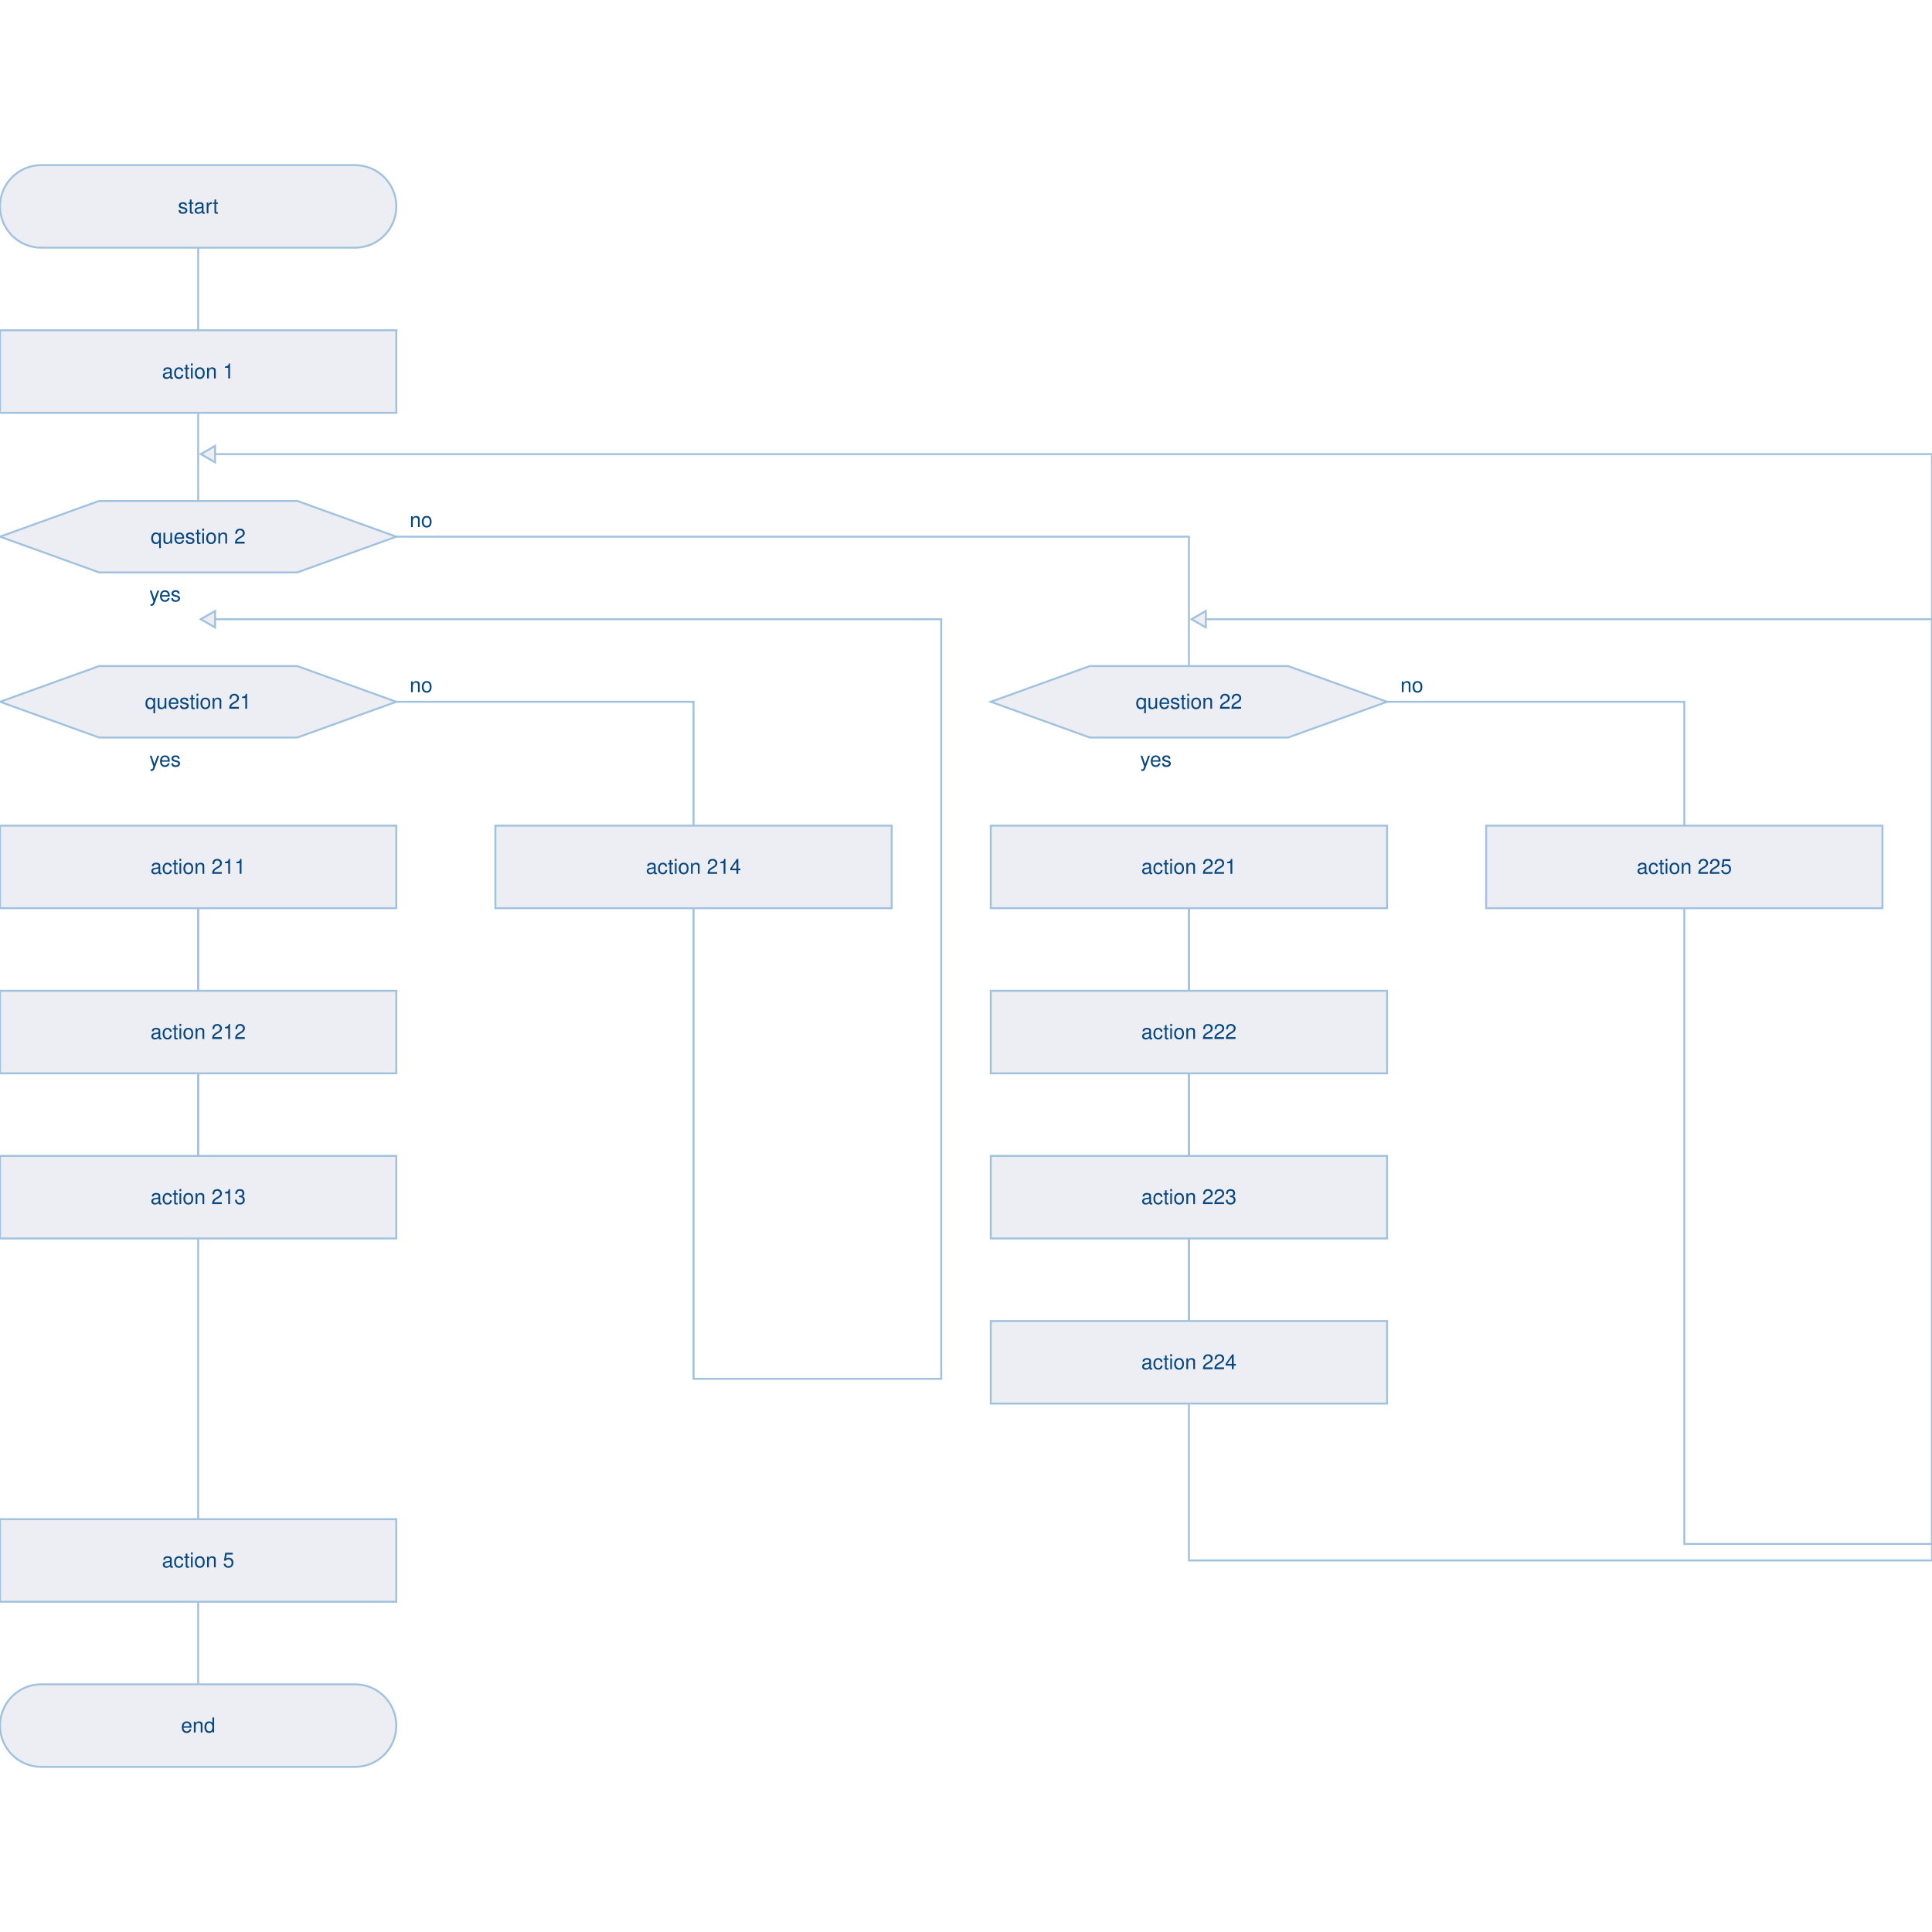
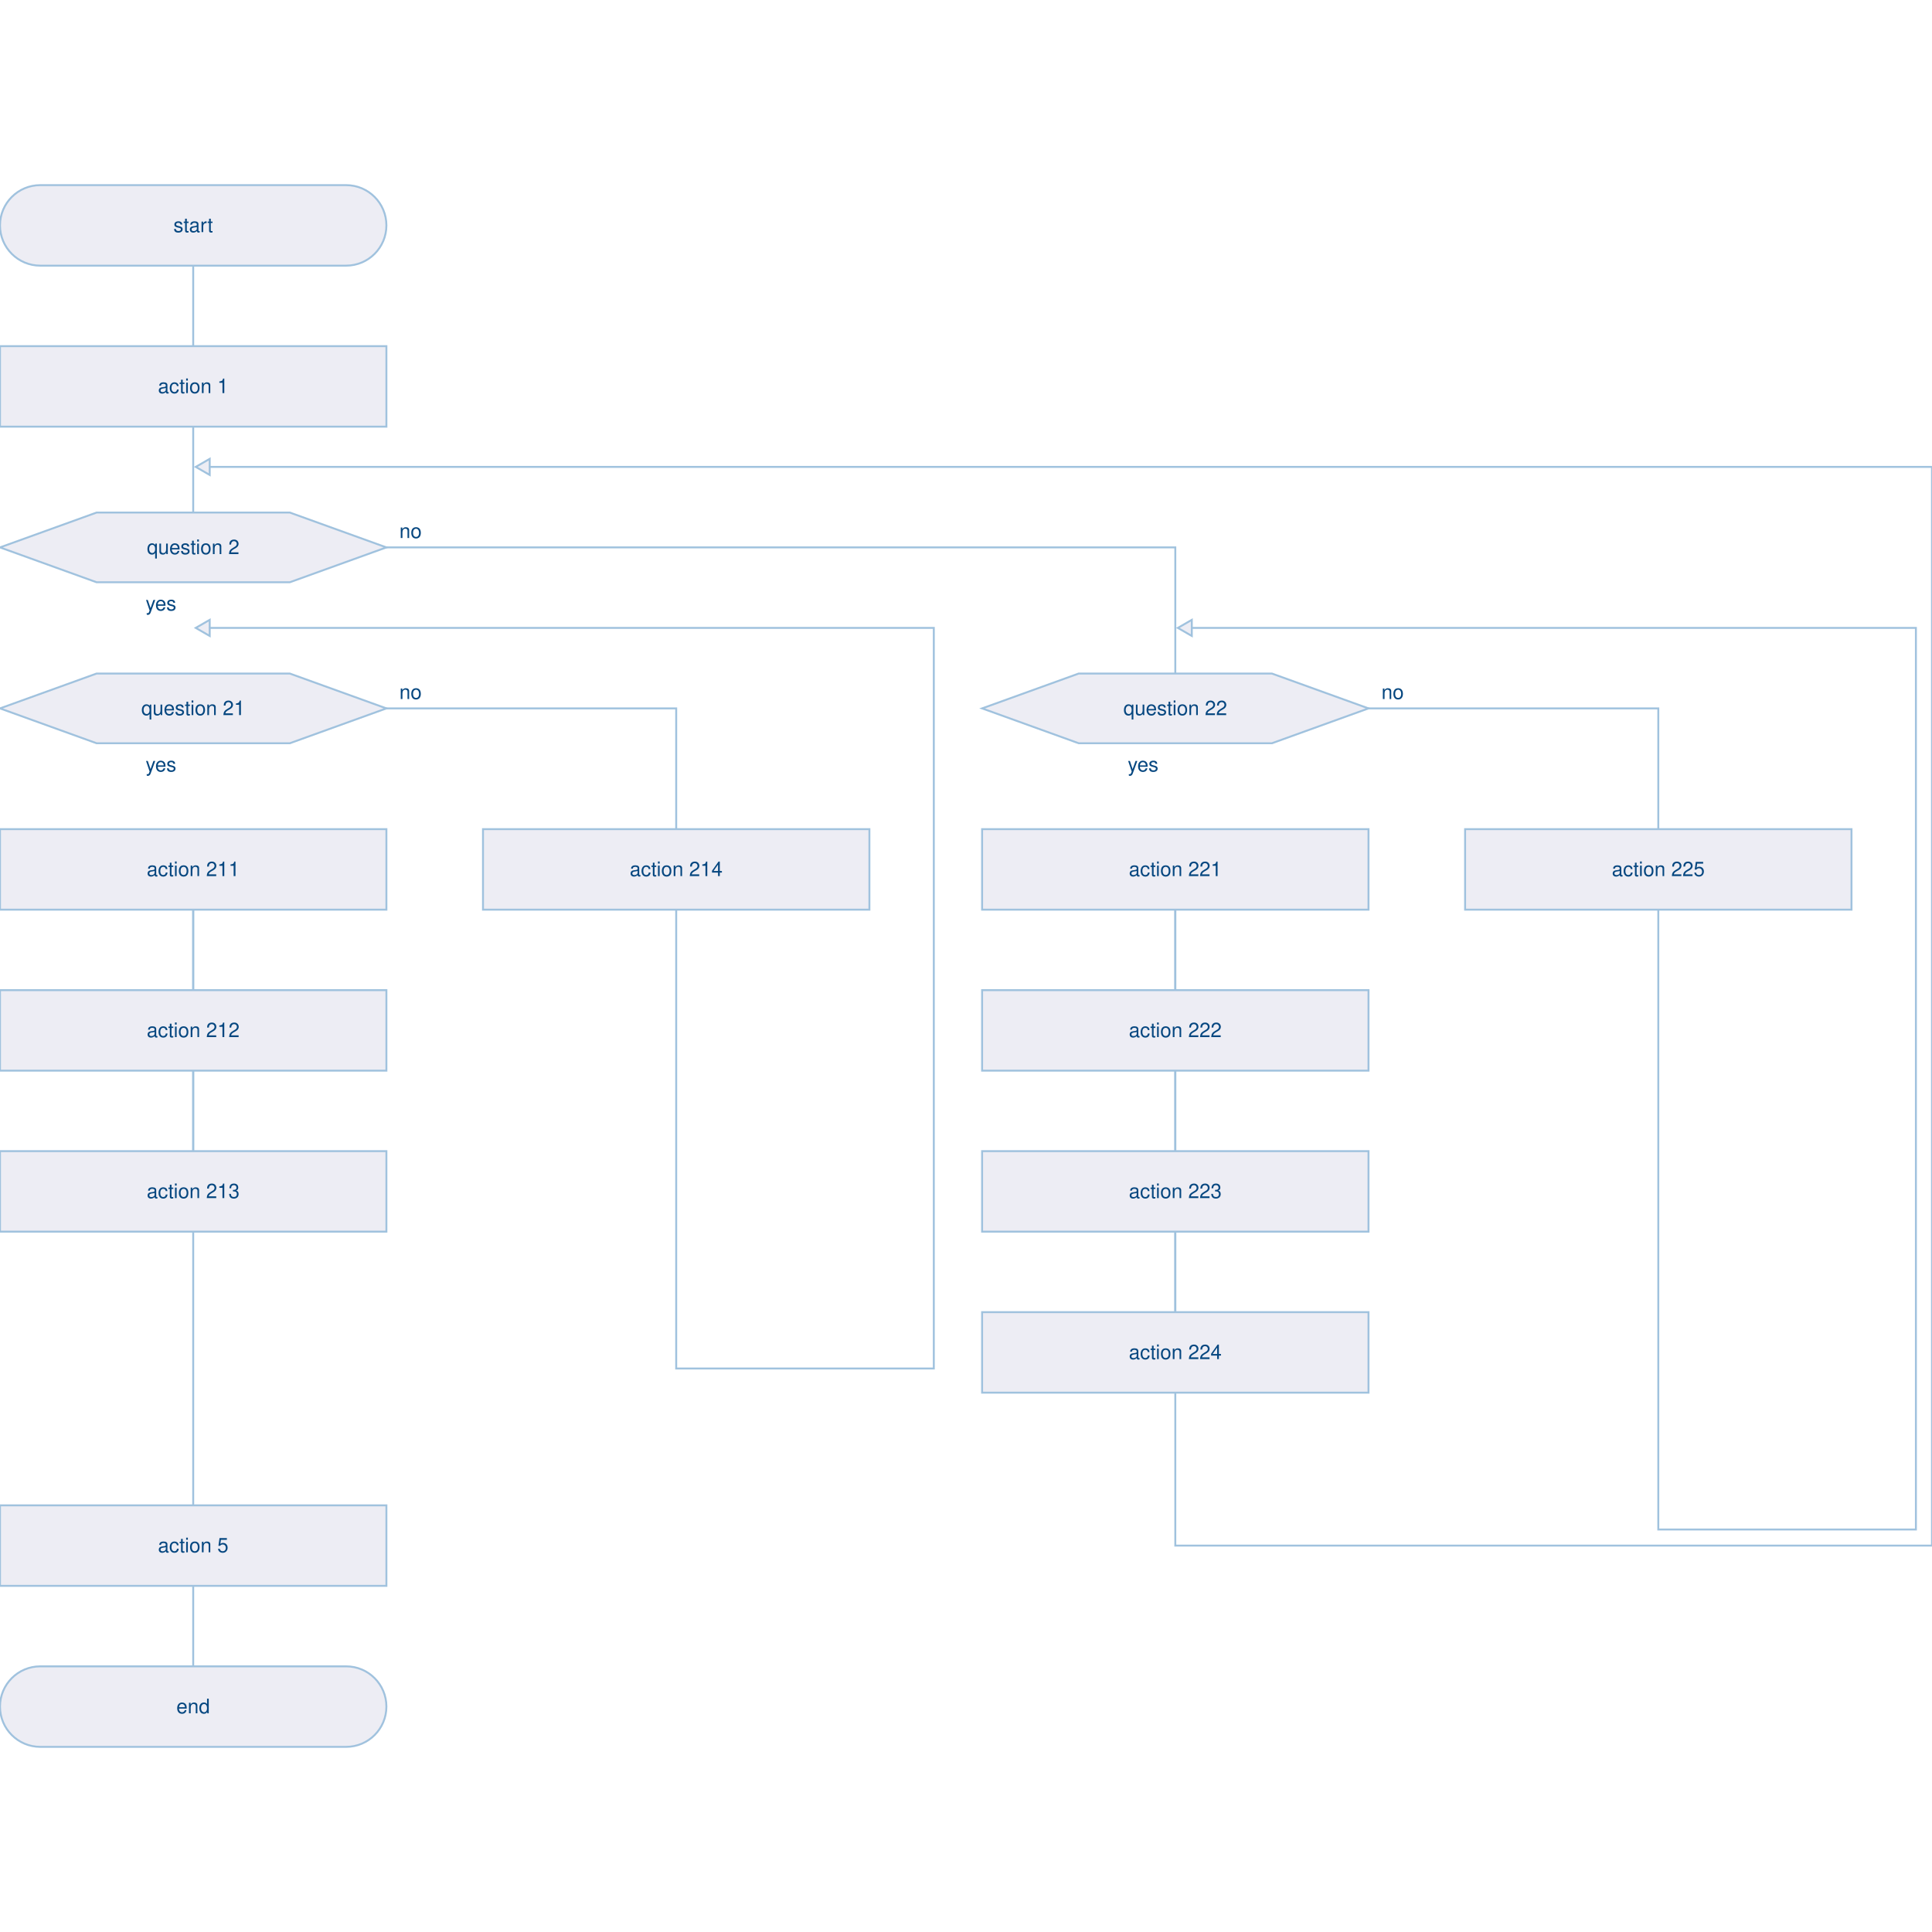
<svg xmlns="http://www.w3.org/2000/svg" font-size="1" viewBox="0.0 0.0 500.0 500.0" stroke="rgb(0,0,0)" width="500" stroke-opacity="1" height="500" version="1.1">
  <defs />
  <g stroke-linejoin="miter" fill-opacity="1.0" fill="rgb(237,237,244)" stroke="rgb(160,194,222)" stroke-linecap="butt" stroke-miterlimit="10.0" stroke-opacity="1.0" stroke-width="0.5">
-     <path d="M 55.661,158.12 l -3.701,2.137 l 3.701,2.137 Z" />
+     <path d="M 54.27,160.417 l -3.608,2.083 l 3.608,2.083 Z" />
  </g>
  <g stroke-linejoin="miter" fill-opacity="0.0" fill="rgb(0,0,0)" stroke="rgb(160,194,222)" stroke-linecap="butt" stroke-miterlimit="10.0" stroke-opacity="1.0" stroke-width="0.5">
-     <path d="M 179.487,224.359 v 132.479 h 64.103 v -196.581 h -188.094 " />
+     <path d="M 175,225 v 129.167 h 66.667 v -191.667 h -187.558 " />
  </g>
  <g stroke-linejoin="miter" fill-opacity="1.0" fill="rgb(237,237,244)" stroke="rgb(160,194,222)" stroke-linecap="butt" stroke-miterlimit="10.0" stroke-opacity="1.0" stroke-width="0.5">
-     <path d="M 312.071,158.12 l -3.701,2.137 l 3.701,2.137 Z" />
+     <path d="M 308.436,160.417 l -3.608,2.083 l 3.608,2.083 Z" />
  </g>
  <g stroke-linejoin="miter" fill-opacity="0.0" fill="rgb(0,0,0)" stroke="rgb(160,194,222)" stroke-linecap="butt" stroke-miterlimit="10.0" stroke-opacity="1.0" stroke-width="0.5">
-     <path d="M 435.897,224.359 v 175.214 h 64.103 v -239.316 h -188.094 " />
+     <path d="M 429.167,225 v 170.833 h 66.667 v -233.333 h -187.558 " />
  </g>
  <g stroke-linejoin="miter" fill-opacity="1.0" fill="rgb(237,237,244)" stroke="rgb(160,194,222)" stroke-linecap="butt" stroke-miterlimit="10.0" stroke-opacity="1.0" stroke-width="0.5">
-     <path d="M 55.661,115.385 l -3.701,2.137 l 3.701,2.137 Z" />
+     <path d="M 54.27,118.75 l -3.608,2.083 l 3.608,2.083 Z" />
  </g>
  <g stroke-linejoin="miter" fill-opacity="0.0" fill="rgb(0,0,0)" stroke="rgb(160,194,222)" stroke-linecap="butt" stroke-miterlimit="10.0" stroke-opacity="1.0" stroke-width="0.5">
-     <path d="M 307.692,224.359 v 179.487 h 192.308 v -286.325 h -444.504 " />
+     <path d="M 304.167,225 v 175 h 195.833 v -279.167 h -445.892 " />
  </g>
  <g stroke-linejoin="miter" fill-opacity="0.0" fill="rgb(0,0,0)" stroke="rgb(160,194,222)" stroke-linecap="butt" stroke-miterlimit="10.0" stroke-opacity="1.0" stroke-width="0.5">
-     <path d="M 51.282,96.154 v -42.735 " />
+     <path d="M 50,100 v -41.667 " />
  </g>
  <g stroke-linejoin="miter" fill-opacity="0.0" fill="rgb(0,0,0)" stroke="rgb(160,194,222)" stroke-linecap="butt" stroke-miterlimit="10.0" stroke-opacity="1.0" stroke-width="0.5">
-     <path d="M 51.282,138.889 v -42.735 " />
+     <path d="M 50,141.667 v -41.667 " />
  </g>
  <g stroke-linejoin="miter" fill-opacity="0.0" fill="rgb(0,0,0)" stroke="rgb(160,194,222)" stroke-linecap="butt" stroke-miterlimit="10.0" stroke-opacity="1.0" stroke-width="0.5">
-     <path d="M 51.282,403.846 v -179.487 " />
+     <path d="M 50,400 v -175 " />
  </g>
  <g stroke-linejoin="miter" fill-opacity="0.0" fill="rgb(0,0,0)" stroke="rgb(160,194,222)" stroke-linecap="butt" stroke-miterlimit="10.0" stroke-opacity="1.0" stroke-width="0.5">
-     <path d="M 51.282,446.581 v -42.735 " />
+     <path d="M 50,441.667 v -41.667 " />
  </g>
  <g stroke-linejoin="miter" fill-opacity="1.0" fill="rgb(237,237,244)" stroke="rgb(160,194,222)" stroke-linecap="butt" stroke-miterlimit="10.0" stroke-opacity="1.0" stroke-width="0.5">
-     <path d="M 102.564,446.581 h 0 c 0,-5.901 -4.783,-10.684 -10.684 -10.684h -81.197 c -5.901,-0 -10.684,4.783 -10.684 10.684h 0 c -0,5.901 4.783,10.684 10.684 10.684h 81.197 c 5.901,0 10.684,-4.783 10.684 -10.684Z" />
+     <path d="M 100,441.667 h 0 c 0,-5.753 -4.664,-10.417 -10.417 -10.417h -79.167 c -5.753,-0 -10.417,4.664 -10.417 10.417h 0 c -0,5.753 4.664,10.417 10.417 10.417h 79.167 c 5.753,0 10.417,-4.664 10.417 -10.417Z" />
  </g>
-   <g stroke-linejoin="miter" fill-opacity="1.0" font-size="5.342px" fill="rgb(6,71,128)" stroke="rgb(0,0,0)" font-weight="300" font-family="helvetica" stroke-linecap="butt" stroke-miterlimit="10.0" stroke-opacity="1.0" stroke-width="1.821">
-     <text transform="matrix(1,0,0,1,51.2821,446.5812)" stroke="none" dominant-baseline="middle" text-anchor="middle">end</text>
+   <g stroke-linejoin="miter" fill-opacity="1.0" font-size="5.208px" fill="rgb(6,71,128)" stroke="rgb(0,0,0)" font-weight="300" font-family="helvetica" stroke-linecap="butt" stroke-miterlimit="10.0" stroke-opacity="1.0" stroke-width="1.798">
+     <text transform="matrix(1,0,0,1,50,441.6667)" stroke="none" dominant-baseline="middle" text-anchor="middle">end</text>
  </g>
  <g stroke-linejoin="miter" fill-opacity="1.0" fill="rgb(237,237,244)" stroke="rgb(160,194,222)" stroke-linecap="butt" stroke-miterlimit="10.0" stroke-opacity="1.0" stroke-width="0.5">
-     <path d="M 102.564,414.53 l -0,-21.367 h -102.564 l -0,21.367 Z" />
+     <path d="M 100,410.417 l -0,-20.833 h -100 l -0,20.833 Z" />
  </g>
-   <g stroke-linejoin="miter" fill-opacity="1.0" font-size="5.342px" fill="rgb(6,71,128)" stroke="rgb(0,0,0)" font-weight="300" font-family="helvetica" stroke-linecap="butt" stroke-miterlimit="10.0" stroke-opacity="1.0" stroke-width="1.821">
-     <text transform="matrix(1,0,0,1,51.2821,403.8462)" stroke="none" dominant-baseline="middle" text-anchor="middle">action 5</text>
+   <g stroke-linejoin="miter" fill-opacity="1.0" font-size="5.208px" fill="rgb(6,71,128)" stroke="rgb(0,0,0)" font-weight="300" font-family="helvetica" stroke-linecap="butt" stroke-miterlimit="10.0" stroke-opacity="1.0" stroke-width="1.798">
+     <text transform="matrix(1,0,0,1,50,400)" stroke="none" dominant-baseline="middle" text-anchor="middle">action 5</text>
  </g>
  <g stroke-linejoin="miter" fill-opacity="0.0" fill="rgb(0,0,0)" stroke="rgb(160,194,222)" stroke-linecap="butt" stroke-miterlimit="10.0" stroke-opacity="1.0" stroke-width="0.5">
-     <path d="M 307.692,181.624 v -42.735 h -256.41 " />
+     <path d="M 304.167,183.333 v -41.667 h -254.167 " />
  </g>
  <g stroke-linejoin="miter" fill-opacity="0.0" fill="rgb(0,0,0)" stroke="rgb(160,194,222)" stroke-linecap="butt" stroke-miterlimit="10.0" stroke-opacity="1.0" stroke-width="0.5">
-     <path d="M 435.897,224.359 v -42.735 h -128.205 " />
+     <path d="M 429.167,225 v -41.667 h -125 " />
  </g>
  <g stroke-linejoin="miter" fill-opacity="1.0" fill="rgb(237,237,244)" stroke="rgb(160,194,222)" stroke-linecap="butt" stroke-miterlimit="10.0" stroke-opacity="1.0" stroke-width="0.5">
-     <path d="M 487.18,235.043 l -0,-21.367 h -102.564 l -0,21.367 Z" />
+     <path d="M 479.167,235.417 l -0,-20.833 h -100 l -0,20.833 Z" />
  </g>
-   <g stroke-linejoin="miter" fill-opacity="1.0" font-size="5.342px" fill="rgb(6,71,128)" stroke="rgb(0,0,0)" font-weight="300" font-family="helvetica" stroke-linecap="butt" stroke-miterlimit="10.0" stroke-opacity="1.0" stroke-width="1.821">
-     <text transform="matrix(1,0,0,1,435.8974,224.359)" stroke="none" dominant-baseline="middle" text-anchor="middle">action 225</text>
+   <g stroke-linejoin="miter" fill-opacity="1.0" font-size="5.208px" fill="rgb(6,71,128)" stroke="rgb(0,0,0)" font-weight="300" font-family="helvetica" stroke-linecap="butt" stroke-miterlimit="10.0" stroke-opacity="1.0" stroke-width="1.798">
+     <text transform="matrix(1,0,0,1,429.1667,225)" stroke="none" dominant-baseline="middle" text-anchor="middle">action 225</text>
  </g>
  <g stroke-linejoin="miter" fill-opacity="0.0" fill="rgb(0,0,0)" stroke="rgb(160,194,222)" stroke-linecap="butt" stroke-miterlimit="10.0" stroke-opacity="1.0" stroke-width="0.5">
-     <path d="M 307.692,267.094 v -42.735 " />
+     <path d="M 304.167,266.667 v -41.667 " />
  </g>
  <g stroke-linejoin="miter" fill-opacity="0.0" fill="rgb(0,0,0)" stroke="rgb(160,194,222)" stroke-linecap="butt" stroke-miterlimit="10.0" stroke-opacity="1.0" stroke-width="0.5">
-     <path d="M 307.692,309.829 v -42.735 " />
+     <path d="M 304.167,308.333 v -41.667 " />
  </g>
  <g stroke-linejoin="miter" fill-opacity="0.0" fill="rgb(0,0,0)" stroke="rgb(160,194,222)" stroke-linecap="butt" stroke-miterlimit="10.0" stroke-opacity="1.0" stroke-width="0.5">
-     <path d="M 307.692,352.564 v -42.735 " />
+     <path d="M 304.167,350 v -41.667 " />
  </g>
  <g stroke-linejoin="miter" fill-opacity="1.0" fill="rgb(237,237,244)" stroke="rgb(160,194,222)" stroke-linecap="butt" stroke-miterlimit="10.0" stroke-opacity="1.0" stroke-width="0.5">
-     <path d="M 358.974,363.248 l -0,-21.367 h -102.564 l -0,21.367 Z" />
+     <path d="M 354.167,360.417 l -0,-20.833 h -100 l -0,20.833 Z" />
  </g>
-   <g stroke-linejoin="miter" fill-opacity="1.0" font-size="5.342px" fill="rgb(6,71,128)" stroke="rgb(0,0,0)" font-weight="300" font-family="helvetica" stroke-linecap="butt" stroke-miterlimit="10.0" stroke-opacity="1.0" stroke-width="1.821">
-     <text transform="matrix(1,0,0,1,307.6923,352.5641)" stroke="none" dominant-baseline="middle" text-anchor="middle">action 224</text>
+   <g stroke-linejoin="miter" fill-opacity="1.0" font-size="5.208px" fill="rgb(6,71,128)" stroke="rgb(0,0,0)" font-weight="300" font-family="helvetica" stroke-linecap="butt" stroke-miterlimit="10.0" stroke-opacity="1.0" stroke-width="1.798">
+     <text transform="matrix(1,0,0,1,304.1667,350)" stroke="none" dominant-baseline="middle" text-anchor="middle">action 224</text>
  </g>
  <g stroke-linejoin="miter" fill-opacity="1.0" fill="rgb(237,237,244)" stroke="rgb(160,194,222)" stroke-linecap="butt" stroke-miterlimit="10.0" stroke-opacity="1.0" stroke-width="0.5">
-     <path d="M 358.974,320.513 l -0,-21.367 h -102.564 l -0,21.367 Z" />
+     <path d="M 354.167,318.75 l -0,-20.833 h -100 l -0,20.833 Z" />
  </g>
-   <g stroke-linejoin="miter" fill-opacity="1.0" font-size="5.342px" fill="rgb(6,71,128)" stroke="rgb(0,0,0)" font-weight="300" font-family="helvetica" stroke-linecap="butt" stroke-miterlimit="10.0" stroke-opacity="1.0" stroke-width="1.821">
-     <text transform="matrix(1,0,0,1,307.6923,309.8291)" stroke="none" dominant-baseline="middle" text-anchor="middle">action 223</text>
+   <g stroke-linejoin="miter" fill-opacity="1.0" font-size="5.208px" fill="rgb(6,71,128)" stroke="rgb(0,0,0)" font-weight="300" font-family="helvetica" stroke-linecap="butt" stroke-miterlimit="10.0" stroke-opacity="1.0" stroke-width="1.798">
+     <text transform="matrix(1,0,0,1,304.1667,308.3333)" stroke="none" dominant-baseline="middle" text-anchor="middle">action 223</text>
  </g>
  <g stroke-linejoin="miter" fill-opacity="1.0" fill="rgb(237,237,244)" stroke="rgb(160,194,222)" stroke-linecap="butt" stroke-miterlimit="10.0" stroke-opacity="1.0" stroke-width="0.5">
-     <path d="M 358.974,277.778 l -0,-21.367 h -102.564 l -0,21.367 Z" />
+     <path d="M 354.167,277.083 l -0,-20.833 h -100 l -0,20.833 Z" />
  </g>
-   <g stroke-linejoin="miter" fill-opacity="1.0" font-size="5.342px" fill="rgb(6,71,128)" stroke="rgb(0,0,0)" font-weight="300" font-family="helvetica" stroke-linecap="butt" stroke-miterlimit="10.0" stroke-opacity="1.0" stroke-width="1.821">
-     <text transform="matrix(1,0,0,1,307.6923,267.094)" stroke="none" dominant-baseline="middle" text-anchor="middle">action 222</text>
+   <g stroke-linejoin="miter" fill-opacity="1.0" font-size="5.208px" fill="rgb(6,71,128)" stroke="rgb(0,0,0)" font-weight="300" font-family="helvetica" stroke-linecap="butt" stroke-miterlimit="10.0" stroke-opacity="1.0" stroke-width="1.798">
+     <text transform="matrix(1,0,0,1,304.1667,266.6667)" stroke="none" dominant-baseline="middle" text-anchor="middle">action 222</text>
  </g>
  <g stroke-linejoin="miter" fill-opacity="1.0" fill="rgb(237,237,244)" stroke="rgb(160,194,222)" stroke-linecap="butt" stroke-miterlimit="10.0" stroke-opacity="1.0" stroke-width="0.5">
-     <path d="M 358.974,235.043 l -0,-21.367 h -102.564 l -0,21.367 Z" />
+     <path d="M 354.167,235.417 l -0,-20.833 h -100 l -0,20.833 Z" />
  </g>
-   <g stroke-linejoin="miter" fill-opacity="1.0" font-size="5.342px" fill="rgb(6,71,128)" stroke="rgb(0,0,0)" font-weight="300" font-family="helvetica" stroke-linecap="butt" stroke-miterlimit="10.0" stroke-opacity="1.0" stroke-width="1.821">
-     <text transform="matrix(1,0,0,1,307.6923,224.359)" stroke="none" dominant-baseline="middle" text-anchor="middle">action 221</text>
+   <g stroke-linejoin="miter" fill-opacity="1.0" font-size="5.208px" fill="rgb(6,71,128)" stroke="rgb(0,0,0)" font-weight="300" font-family="helvetica" stroke-linecap="butt" stroke-miterlimit="10.0" stroke-opacity="1.0" stroke-width="1.798">
+     <text transform="matrix(1,0,0,1,304.1667,225)" stroke="none" dominant-baseline="middle" text-anchor="middle">action 221</text>
  </g>
-   <g stroke-linejoin="miter" fill-opacity="1.0" font-size="5.342px" fill="rgb(6,71,128)" stroke="rgb(0,0,0)" font-weight="300" font-family="helvetica" stroke-linecap="butt" stroke-miterlimit="10.0" stroke-opacity="1.0" stroke-width="1.821">
-     <text transform="matrix(1,0,0,1,365.3846,177.3504)" stroke="none" dominant-baseline="middle" text-anchor="middle">no</text>
+   <g stroke-linejoin="miter" fill-opacity="1.0" font-size="5.208px" fill="rgb(6,71,128)" stroke="rgb(0,0,0)" font-weight="300" font-family="helvetica" stroke-linecap="butt" stroke-miterlimit="10.0" stroke-opacity="1.0" stroke-width="1.798">
+     <text transform="matrix(1,0,0,1,360.4167,179.1667)" stroke="none" dominant-baseline="middle" text-anchor="middle">no</text>
  </g>
-   <g stroke-linejoin="miter" fill-opacity="1.0" font-size="5.342px" fill="rgb(6,71,128)" stroke="rgb(0,0,0)" font-weight="300" font-family="helvetica" stroke-linecap="butt" stroke-miterlimit="10.0" stroke-opacity="1.0" stroke-width="1.821">
-     <text transform="matrix(1,0,0,1,299.1453,196.5812)" stroke="none" dominant-baseline="middle" text-anchor="middle">yes</text>
+   <g stroke-linejoin="miter" fill-opacity="1.0" font-size="5.208px" fill="rgb(6,71,128)" stroke="rgb(0,0,0)" font-weight="300" font-family="helvetica" stroke-linecap="butt" stroke-miterlimit="10.0" stroke-opacity="1.0" stroke-width="1.798">
+     <text transform="matrix(1,0,0,1,295.8333,197.9167)" stroke="none" dominant-baseline="middle" text-anchor="middle">yes</text>
  </g>
  <g stroke-linejoin="miter" fill-opacity="1.0" fill="rgb(237,237,244)" stroke="rgb(160,194,222)" stroke-linecap="butt" stroke-miterlimit="10.0" stroke-opacity="1.0" stroke-width="0.5">
-     <path d="M 333.333,190.876 l 25.641,-9.252 l -25.641,-9.252 l -51.282,-0 l -25.641,9.252 l 25.641,9.252 Z" />
+     <path d="M 329.167,192.354 l 25,-9.021 l -25,-9.021 l -50,-0 l -25,9.021 l 25,9.021 Z" />
  </g>
-   <g stroke-linejoin="miter" fill-opacity="1.0" font-size="5.342px" fill="rgb(6,71,128)" stroke="rgb(0,0,0)" font-weight="300" font-family="helvetica" stroke-linecap="butt" stroke-miterlimit="10.0" stroke-opacity="1.0" stroke-width="1.821">
-     <text transform="matrix(1,0,0,1,307.6923,181.6239)" stroke="none" dominant-baseline="middle" text-anchor="middle">question 22</text>
+   <g stroke-linejoin="miter" fill-opacity="1.0" font-size="5.208px" fill="rgb(6,71,128)" stroke="rgb(0,0,0)" font-weight="300" font-family="helvetica" stroke-linecap="butt" stroke-miterlimit="10.0" stroke-opacity="1.0" stroke-width="1.798">
+     <text transform="matrix(1,0,0,1,304.1667,183.3333)" stroke="none" dominant-baseline="middle" text-anchor="middle">question 22</text>
  </g>
  <g stroke-linejoin="miter" fill-opacity="0.0" fill="rgb(0,0,0)" stroke="rgb(160,194,222)" stroke-linecap="butt" stroke-miterlimit="10.0" stroke-opacity="1.0" stroke-width="0.5">
-     <path d="M 179.487,224.359 v -42.735 h -128.205 " />
+     <path d="M 175,225 v -41.667 h -125 " />
  </g>
  <g stroke-linejoin="miter" fill-opacity="1.0" fill="rgb(237,237,244)" stroke="rgb(160,194,222)" stroke-linecap="butt" stroke-miterlimit="10.0" stroke-opacity="1.0" stroke-width="0.5">
-     <path d="M 230.769,235.043 l -0,-21.367 h -102.564 l -0,21.367 Z" />
+     <path d="M 225,235.417 l -0,-20.833 h -100 l -0,20.833 Z" />
  </g>
-   <g stroke-linejoin="miter" fill-opacity="1.0" font-size="5.342px" fill="rgb(6,71,128)" stroke="rgb(0,0,0)" font-weight="300" font-family="helvetica" stroke-linecap="butt" stroke-miterlimit="10.0" stroke-opacity="1.0" stroke-width="1.821">
-     <text transform="matrix(1,0,0,1,179.4872,224.359)" stroke="none" dominant-baseline="middle" text-anchor="middle">action 214</text>
+   <g stroke-linejoin="miter" fill-opacity="1.0" font-size="5.208px" fill="rgb(6,71,128)" stroke="rgb(0,0,0)" font-weight="300" font-family="helvetica" stroke-linecap="butt" stroke-miterlimit="10.0" stroke-opacity="1.0" stroke-width="1.798">
+     <text transform="matrix(1,0,0,1,175,225)" stroke="none" dominant-baseline="middle" text-anchor="middle">action 214</text>
  </g>
  <g stroke-linejoin="miter" fill-opacity="0.0" fill="rgb(0,0,0)" stroke="rgb(160,194,222)" stroke-linecap="butt" stroke-miterlimit="10.0" stroke-opacity="1.0" stroke-width="0.5">
-     <path d="M 51.282,267.094 v -42.735 " />
+     <path d="M 50,266.667 v -41.667 " />
  </g>
  <g stroke-linejoin="miter" fill-opacity="0.0" fill="rgb(0,0,0)" stroke="rgb(160,194,222)" stroke-linecap="butt" stroke-miterlimit="10.0" stroke-opacity="1.0" stroke-width="0.5">
-     <path d="M 51.282,309.829 v -42.735 " />
+     <path d="M 50,308.333 v -41.667 " />
  </g>
  <g stroke-linejoin="miter" fill-opacity="1.0" fill="rgb(237,237,244)" stroke="rgb(160,194,222)" stroke-linecap="butt" stroke-miterlimit="10.0" stroke-opacity="1.0" stroke-width="0.5">
-     <path d="M 102.564,320.513 l -0,-21.367 h -102.564 l -0,21.367 Z" />
+     <path d="M 100,318.75 l -0,-20.833 h -100 l -0,20.833 Z" />
  </g>
-   <g stroke-linejoin="miter" fill-opacity="1.0" font-size="5.342px" fill="rgb(6,71,128)" stroke="rgb(0,0,0)" font-weight="300" font-family="helvetica" stroke-linecap="butt" stroke-miterlimit="10.0" stroke-opacity="1.0" stroke-width="1.821">
-     <text transform="matrix(1,0,0,1,51.2821,309.8291)" stroke="none" dominant-baseline="middle" text-anchor="middle">action 213</text>
+   <g stroke-linejoin="miter" fill-opacity="1.0" font-size="5.208px" fill="rgb(6,71,128)" stroke="rgb(0,0,0)" font-weight="300" font-family="helvetica" stroke-linecap="butt" stroke-miterlimit="10.0" stroke-opacity="1.0" stroke-width="1.798">
+     <text transform="matrix(1,0,0,1,50,308.3333)" stroke="none" dominant-baseline="middle" text-anchor="middle">action 213</text>
  </g>
  <g stroke-linejoin="miter" fill-opacity="1.0" fill="rgb(237,237,244)" stroke="rgb(160,194,222)" stroke-linecap="butt" stroke-miterlimit="10.0" stroke-opacity="1.0" stroke-width="0.5">
-     <path d="M 102.564,277.778 l -0,-21.367 h -102.564 l -0,21.367 Z" />
+     <path d="M 100,277.083 l -0,-20.833 h -100 l -0,20.833 Z" />
  </g>
-   <g stroke-linejoin="miter" fill-opacity="1.0" font-size="5.342px" fill="rgb(6,71,128)" stroke="rgb(0,0,0)" font-weight="300" font-family="helvetica" stroke-linecap="butt" stroke-miterlimit="10.0" stroke-opacity="1.0" stroke-width="1.821">
-     <text transform="matrix(1,0,0,1,51.2821,267.094)" stroke="none" dominant-baseline="middle" text-anchor="middle">action 212</text>
+   <g stroke-linejoin="miter" fill-opacity="1.0" font-size="5.208px" fill="rgb(6,71,128)" stroke="rgb(0,0,0)" font-weight="300" font-family="helvetica" stroke-linecap="butt" stroke-miterlimit="10.0" stroke-opacity="1.0" stroke-width="1.798">
+     <text transform="matrix(1,0,0,1,50,266.6667)" stroke="none" dominant-baseline="middle" text-anchor="middle">action 212</text>
  </g>
  <g stroke-linejoin="miter" fill-opacity="1.0" fill="rgb(237,237,244)" stroke="rgb(160,194,222)" stroke-linecap="butt" stroke-miterlimit="10.0" stroke-opacity="1.0" stroke-width="0.5">
-     <path d="M 102.564,235.043 l -0,-21.367 h -102.564 l -0,21.367 Z" />
+     <path d="M 100,235.417 l -0,-20.833 h -100 l -0,20.833 Z" />
  </g>
-   <g stroke-linejoin="miter" fill-opacity="1.0" font-size="5.342px" fill="rgb(6,71,128)" stroke="rgb(0,0,0)" font-weight="300" font-family="helvetica" stroke-linecap="butt" stroke-miterlimit="10.0" stroke-opacity="1.0" stroke-width="1.821">
-     <text transform="matrix(1,0,0,1,51.2821,224.359)" stroke="none" dominant-baseline="middle" text-anchor="middle">action 211</text>
+   <g stroke-linejoin="miter" fill-opacity="1.0" font-size="5.208px" fill="rgb(6,71,128)" stroke="rgb(0,0,0)" font-weight="300" font-family="helvetica" stroke-linecap="butt" stroke-miterlimit="10.0" stroke-opacity="1.0" stroke-width="1.798">
+     <text transform="matrix(1,0,0,1,50,225)" stroke="none" dominant-baseline="middle" text-anchor="middle">action 211</text>
  </g>
-   <g stroke-linejoin="miter" fill-opacity="1.0" font-size="5.342px" fill="rgb(6,71,128)" stroke="rgb(0,0,0)" font-weight="300" font-family="helvetica" stroke-linecap="butt" stroke-miterlimit="10.0" stroke-opacity="1.0" stroke-width="1.821">
-     <text transform="matrix(1,0,0,1,108.9744,177.3504)" stroke="none" dominant-baseline="middle" text-anchor="middle">no</text>
+   <g stroke-linejoin="miter" fill-opacity="1.0" font-size="5.208px" fill="rgb(6,71,128)" stroke="rgb(0,0,0)" font-weight="300" font-family="helvetica" stroke-linecap="butt" stroke-miterlimit="10.0" stroke-opacity="1.0" stroke-width="1.798">
+     <text transform="matrix(1,0,0,1,106.25,179.1667)" stroke="none" dominant-baseline="middle" text-anchor="middle">no</text>
  </g>
-   <g stroke-linejoin="miter" fill-opacity="1.0" font-size="5.342px" fill="rgb(6,71,128)" stroke="rgb(0,0,0)" font-weight="300" font-family="helvetica" stroke-linecap="butt" stroke-miterlimit="10.0" stroke-opacity="1.0" stroke-width="1.821">
-     <text transform="matrix(1,0,0,1,42.735,196.5812)" stroke="none" dominant-baseline="middle" text-anchor="middle">yes</text>
+   <g stroke-linejoin="miter" fill-opacity="1.0" font-size="5.208px" fill="rgb(6,71,128)" stroke="rgb(0,0,0)" font-weight="300" font-family="helvetica" stroke-linecap="butt" stroke-miterlimit="10.0" stroke-opacity="1.0" stroke-width="1.798">
+     <text transform="matrix(1,0,0,1,41.6667,197.9167)" stroke="none" dominant-baseline="middle" text-anchor="middle">yes</text>
  </g>
  <g stroke-linejoin="miter" fill-opacity="1.0" fill="rgb(237,237,244)" stroke="rgb(160,194,222)" stroke-linecap="butt" stroke-miterlimit="10.0" stroke-opacity="1.0" stroke-width="0.5">
-     <path d="M 76.923,190.876 l 25.641,-9.252 l -25.641,-9.252 l -51.282,-0 l -25.641,9.252 l 25.641,9.252 Z" />
+     <path d="M 75,192.354 l 25,-9.021 l -25,-9.021 l -50,-0 l -25,9.021 l 25,9.021 Z" />
  </g>
-   <g stroke-linejoin="miter" fill-opacity="1.0" font-size="5.342px" fill="rgb(6,71,128)" stroke="rgb(0,0,0)" font-weight="300" font-family="helvetica" stroke-linecap="butt" stroke-miterlimit="10.0" stroke-opacity="1.0" stroke-width="1.821">
-     <text transform="matrix(1,0,0,1,51.2821,181.6239)" stroke="none" dominant-baseline="middle" text-anchor="middle">question 21</text>
+   <g stroke-linejoin="miter" fill-opacity="1.0" font-size="5.208px" fill="rgb(6,71,128)" stroke="rgb(0,0,0)" font-weight="300" font-family="helvetica" stroke-linecap="butt" stroke-miterlimit="10.0" stroke-opacity="1.0" stroke-width="1.798">
+     <text transform="matrix(1,0,0,1,50,183.3333)" stroke="none" dominant-baseline="middle" text-anchor="middle">question 21</text>
  </g>
-   <g stroke-linejoin="miter" fill-opacity="1.0" font-size="5.342px" fill="rgb(6,71,128)" stroke="rgb(0,0,0)" font-weight="300" font-family="helvetica" stroke-linecap="butt" stroke-miterlimit="10.0" stroke-opacity="1.0" stroke-width="1.821">
-     <text transform="matrix(1,0,0,1,108.9744,134.6154)" stroke="none" dominant-baseline="middle" text-anchor="middle">no</text>
+   <g stroke-linejoin="miter" fill-opacity="1.0" font-size="5.208px" fill="rgb(6,71,128)" stroke="rgb(0,0,0)" font-weight="300" font-family="helvetica" stroke-linecap="butt" stroke-miterlimit="10.0" stroke-opacity="1.0" stroke-width="1.798">
+     <text transform="matrix(1,0,0,1,106.25,137.5)" stroke="none" dominant-baseline="middle" text-anchor="middle">no</text>
  </g>
-   <g stroke-linejoin="miter" fill-opacity="1.0" font-size="5.342px" fill="rgb(6,71,128)" stroke="rgb(0,0,0)" font-weight="300" font-family="helvetica" stroke-linecap="butt" stroke-miterlimit="10.0" stroke-opacity="1.0" stroke-width="1.821">
-     <text transform="matrix(1,0,0,1,42.735,153.8462)" stroke="none" dominant-baseline="middle" text-anchor="middle">yes</text>
+   <g stroke-linejoin="miter" fill-opacity="1.0" font-size="5.208px" fill="rgb(6,71,128)" stroke="rgb(0,0,0)" font-weight="300" font-family="helvetica" stroke-linecap="butt" stroke-miterlimit="10.0" stroke-opacity="1.0" stroke-width="1.798">
+     <text transform="matrix(1,0,0,1,41.6667,156.25)" stroke="none" dominant-baseline="middle" text-anchor="middle">yes</text>
  </g>
  <g stroke-linejoin="miter" fill-opacity="1.0" fill="rgb(237,237,244)" stroke="rgb(160,194,222)" stroke-linecap="butt" stroke-miterlimit="10.0" stroke-opacity="1.0" stroke-width="0.5">
-     <path d="M 76.923,148.141 l 25.641,-9.252 l -25.641,-9.252 l -51.282,-0 l -25.641,9.252 l 25.641,9.252 Z" />
+     <path d="M 75,150.688 l 25,-9.021 l -25,-9.021 l -50,-0 l -25,9.021 l 25,9.021 Z" />
  </g>
-   <g stroke-linejoin="miter" fill-opacity="1.0" font-size="5.342px" fill="rgb(6,71,128)" stroke="rgb(0,0,0)" font-weight="300" font-family="helvetica" stroke-linecap="butt" stroke-miterlimit="10.0" stroke-opacity="1.0" stroke-width="1.821">
-     <text transform="matrix(1,0,0,1,51.2821,138.8889)" stroke="none" dominant-baseline="middle" text-anchor="middle">question 2</text>
+   <g stroke-linejoin="miter" fill-opacity="1.0" font-size="5.208px" fill="rgb(6,71,128)" stroke="rgb(0,0,0)" font-weight="300" font-family="helvetica" stroke-linecap="butt" stroke-miterlimit="10.0" stroke-opacity="1.0" stroke-width="1.798">
+     <text transform="matrix(1,0,0,1,50,141.6667)" stroke="none" dominant-baseline="middle" text-anchor="middle">question 2</text>
  </g>
  <g stroke-linejoin="miter" fill-opacity="1.0" fill="rgb(237,237,244)" stroke="rgb(160,194,222)" stroke-linecap="butt" stroke-miterlimit="10.0" stroke-opacity="1.0" stroke-width="0.5">
-     <path d="M 102.564,106.838 l -0,-21.367 h -102.564 l -0,21.367 Z" />
+     <path d="M 100,110.417 l -0,-20.833 h -100 l -0,20.833 Z" />
  </g>
-   <g stroke-linejoin="miter" fill-opacity="1.0" font-size="5.342px" fill="rgb(6,71,128)" stroke="rgb(0,0,0)" font-weight="300" font-family="helvetica" stroke-linecap="butt" stroke-miterlimit="10.0" stroke-opacity="1.0" stroke-width="1.821">
-     <text transform="matrix(1,0,0,1,51.2821,96.1538)" stroke="none" dominant-baseline="middle" text-anchor="middle">action 1</text>
+   <g stroke-linejoin="miter" fill-opacity="1.0" font-size="5.208px" fill="rgb(6,71,128)" stroke="rgb(0,0,0)" font-weight="300" font-family="helvetica" stroke-linecap="butt" stroke-miterlimit="10.0" stroke-opacity="1.0" stroke-width="1.798">
+     <text transform="matrix(1,0,0,1,50,100)" stroke="none" dominant-baseline="middle" text-anchor="middle">action 1</text>
  </g>
  <g stroke-linejoin="miter" fill-opacity="1.0" fill="rgb(237,237,244)" stroke="rgb(160,194,222)" stroke-linecap="butt" stroke-miterlimit="10.0" stroke-opacity="1.0" stroke-width="0.5">
-     <path d="M 102.564,53.419 h 0 c 0,-5.901 -4.783,-10.684 -10.684 -10.684h -81.197 c -5.901,-0 -10.684,4.783 -10.684 10.684h 0 c -0,5.901 4.783,10.684 10.684 10.684h 81.197 c 5.901,0 10.684,-4.783 10.684 -10.684Z" />
+     <path d="M 100,58.333 h 0 c 0,-5.753 -4.664,-10.417 -10.417 -10.417h -79.167 c -5.753,-0 -10.417,4.664 -10.417 10.417h 0 c -0,5.753 4.664,10.417 10.417 10.417h 79.167 c 5.753,0 10.417,-4.664 10.417 -10.417Z" />
  </g>
-   <g stroke-linejoin="miter" fill-opacity="1.0" font-size="5.342px" fill="rgb(6,71,128)" stroke="rgb(0,0,0)" font-weight="300" font-family="helvetica" stroke-linecap="butt" stroke-miterlimit="10.0" stroke-opacity="1.0" stroke-width="1.821">
-     <text transform="matrix(1,0,0,1,51.2821,53.4188)" stroke="none" dominant-baseline="middle" text-anchor="middle">start</text>
+   <g stroke-linejoin="miter" fill-opacity="1.0" font-size="5.208px" fill="rgb(6,71,128)" stroke="rgb(0,0,0)" font-weight="300" font-family="helvetica" stroke-linecap="butt" stroke-miterlimit="10.0" stroke-opacity="1.0" stroke-width="1.798">
+     <text transform="matrix(1,0,0,1,50,58.3333)" stroke="none" dominant-baseline="middle" text-anchor="middle">start</text>
  </g>
</svg>
